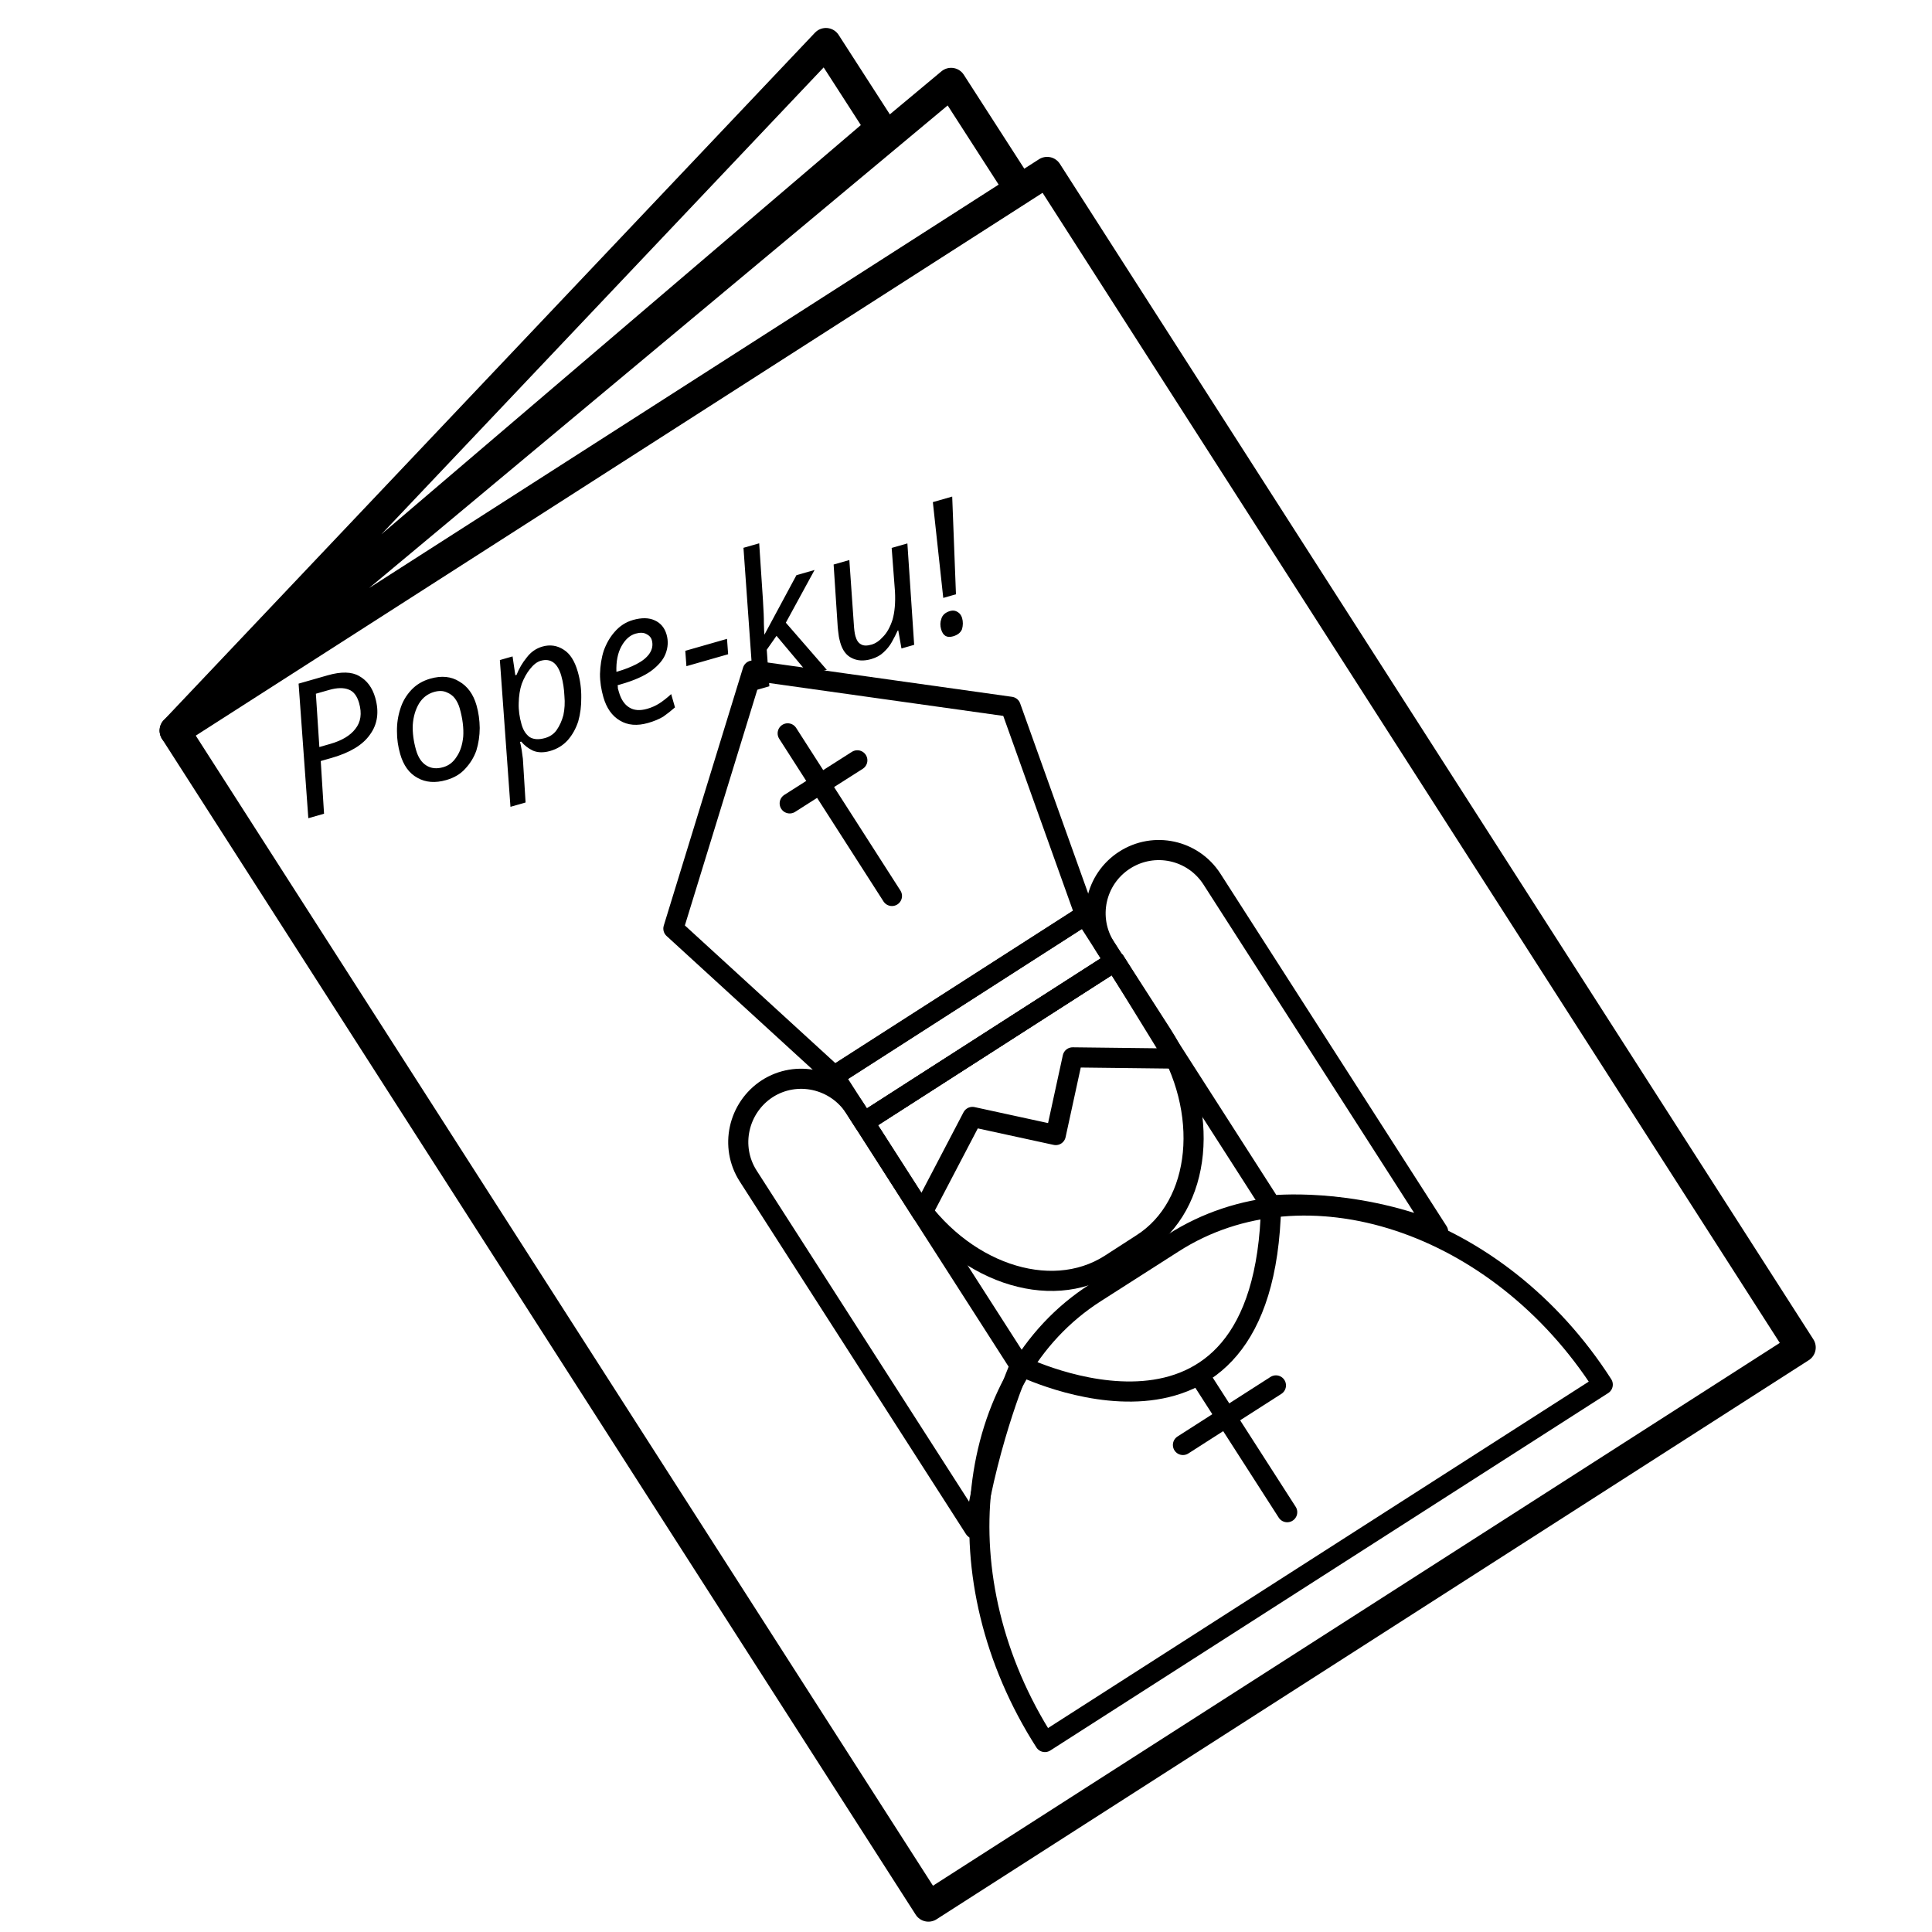
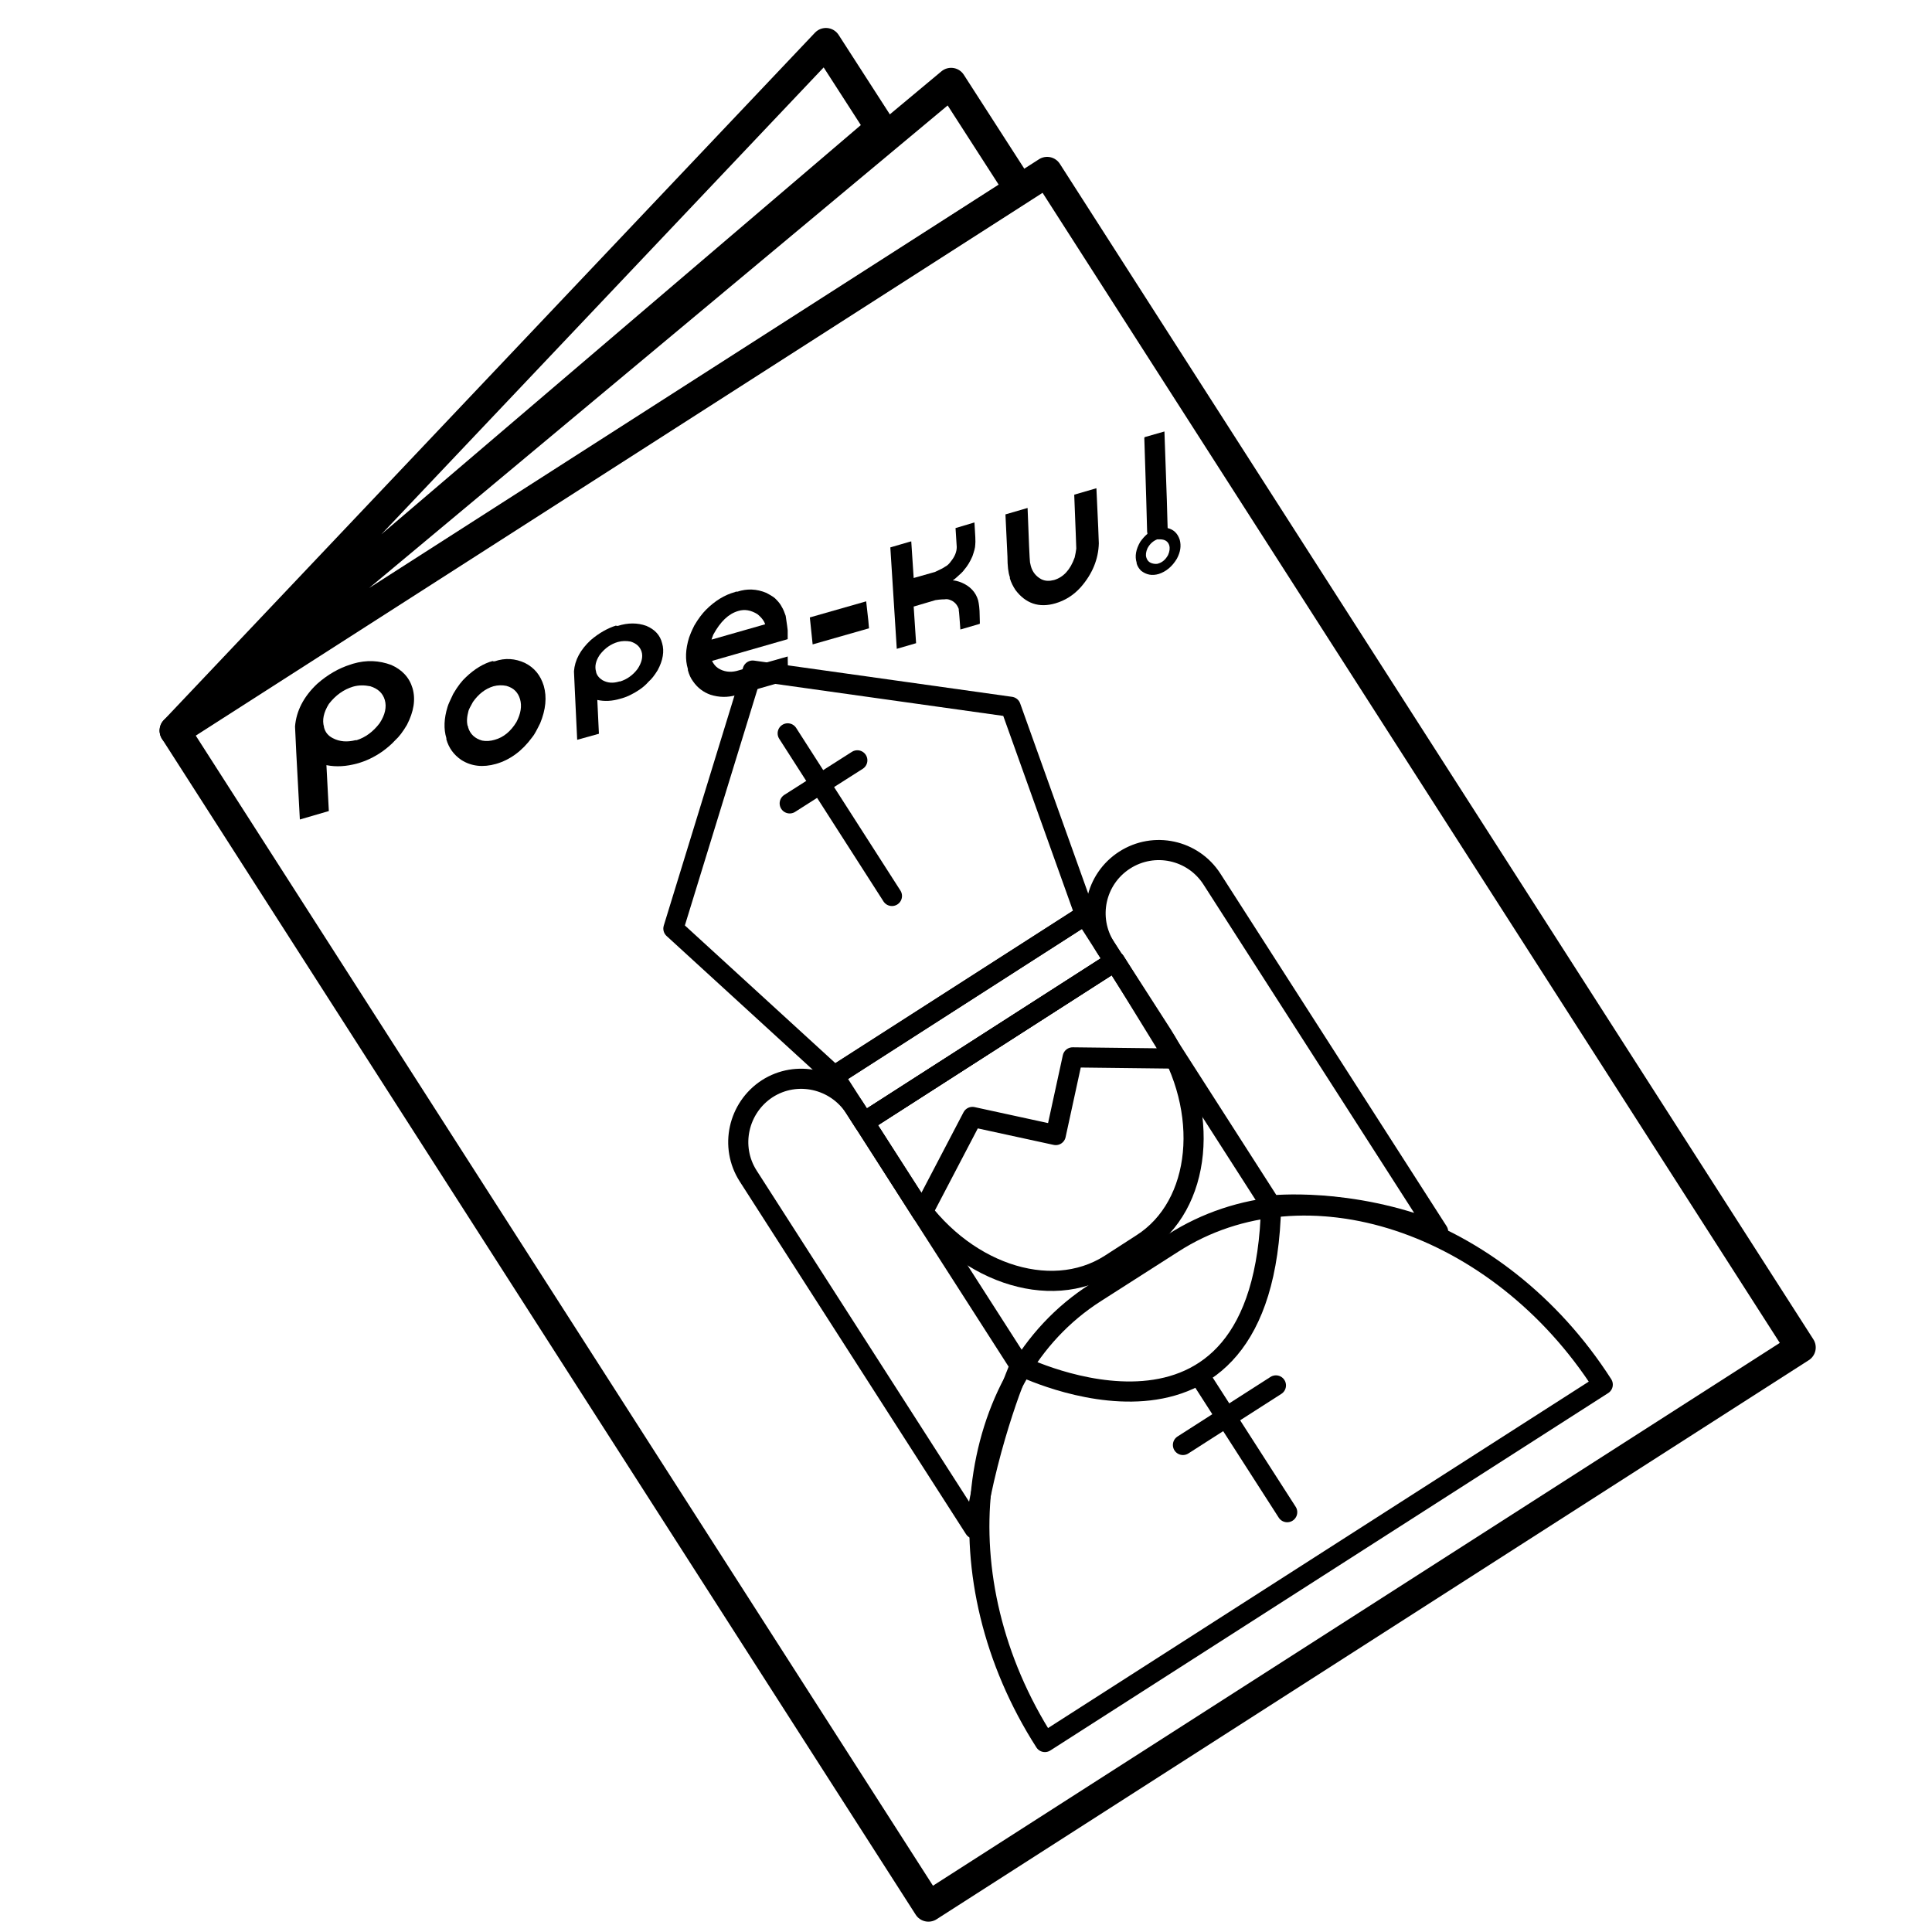
<svg xmlns="http://www.w3.org/2000/svg" id="Zines" viewBox="0 0 48 48">
  <defs>
    <style>
      .cls-1 {
+         fill: #000000;
+       }
+ 
+       .cls-2 {
        stroke-width: .75px;
      }

-       .cls-1, .cls-2 {
+       .cls-2, .cls-3 {
        fill: none;
        stroke: #000000;
        stroke-linecap: round;
        stroke-linejoin: round;
      }

-       .cls-2 {
+       .cls-3 {
        stroke-width: .5px;
-       }
- 
-       .cls-3 {
-         fill: #000000;
-         font-family: Vocaloid-Italic, Vocaloid;
-         font-size: 4.59px;
-         font-style: italic;
      }
    </style>
  </defs>
  <g>
-     <rect class="cls-1" x="11.67" y="8.47" width="25.74" height="34.69" transform="translate(-10.05 17.33) rotate(-32.66)" />
-     <polygon class="cls-1" points="4.34 18.15 23.63 2.06 25.33 4.7 4.34 18.15" />
-     <polygon class="cls-1" points="4.34 18.15 20.52 1.07 21.88 3.18 4.34 18.15" />
+     <rect class="cls-2" x="11.67" y="8.47" width="25.74" height="34.69" transform="translate(-10.05 17.33) rotate(-32.66)" />
+     <polygon class="cls-2" points="4.34 18.15 23.63 2.06 25.33 4.7 4.34 18.15" />
+     <polygon class="cls-2" points="4.34 18.15 20.52 1.07 21.88 3.18 4.34 18.15" />
  </g>
  <g>
-     <path class="cls-2" d="M27.7,23.88l1.17,1.82c1.22,1.9.99,4.25-.5,5.2l-.79.51c-1.5.96-3.72.19-4.94-1.71l-1.17-1.82,6.23-4Z" />
-     <rect class="cls-2" x="20.51" y="24.62" width="7.4" height="1.37" transform="translate(-9.83 17.07) rotate(-32.66)" />
-     <polygon class="cls-2" points="20.73 26.73 16.73 23.07 18.7 16.66 25.11 17.56 26.96 22.73 20.73 26.73" />
-     <path class="cls-2" d="M24.21,37.98l-5.62-8.76c-.47-.73-.25-1.7.47-2.17h0c.73-.47,1.7-.25,2.17.47l4.11,6.41s-.76,1.74-1.13,4.05Z" />
-     <path class="cls-2" d="M35.73,30.6l-5.62-8.76c-.47-.73-1.44-.94-2.17-.47h0c-.73.47-.94,1.44-.47,2.17l4.11,6.41s1.94-.22,4.15.66Z" />
-     <path class="cls-2" d="M39.82,34.4h0c-2.59-4.04-7.39-5.62-10.67-3.52l-1.94,1.24c-3.28,2.1-3.84,7.12-1.25,11.16h0s13.86-8.88,13.86-8.88Z" />
-     <polygon class="cls-2" points="21.47 27.88 22.91 30.14 24.16 27.75 26.23 28.2 26.65 26.27 29.19 26.3 27.7 23.88 21.47 27.88" />
-     <path class="cls-2" d="M25.35,33.93s6.08,3.01,6.23-4" />
-     <line class="cls-2" x1="29.79" y1="34.16" x2="31.98" y2="37.57" />
-     <line class="cls-2" x1="29.39" y1="35.9" x2="31.7" y2="34.42" />
-     <line class="cls-2" x1="19.57" y1="18.22" x2="22.16" y2="22.26" />
-     <line class="cls-2" x1="19.62" y1="19.96" x2="21.3" y2="18.89" />
+     <path class="cls-3" d="M27.7,23.88l1.17,1.82c1.22,1.9.99,4.25-.5,5.2l-.79.51c-1.5.96-3.72.19-4.94-1.71l-1.17-1.82,6.23-4Z" />
+     <rect class="cls-3" x="20.51" y="24.62" width="7.4" height="1.37" transform="translate(-9.83 17.07) rotate(-32.66)" />
+     <polygon class="cls-3" points="20.73 26.73 16.73 23.07 18.7 16.66 25.11 17.56 26.96 22.73 20.73 26.73" />
+     <path class="cls-3" d="M24.21,37.98l-5.62-8.76c-.47-.73-.25-1.7.47-2.17h0c.73-.47,1.7-.25,2.17.47l4.11,6.41s-.76,1.74-1.13,4.05Z" />
+     <path class="cls-3" d="M35.73,30.6l-5.62-8.76c-.47-.73-1.44-.94-2.17-.47h0c-.73.47-.94,1.44-.47,2.17l4.11,6.41s1.94-.22,4.15.66Z" />
+     <path class="cls-3" d="M39.82,34.4h0c-2.59-4.04-7.39-5.62-10.67-3.52l-1.94,1.24c-3.28,2.1-3.84,7.12-1.25,11.16h0s13.86-8.88,13.86-8.88Z" />
+     <polygon class="cls-3" points="21.47 27.88 22.91 30.14 24.16 27.75 26.23 28.2 26.65 26.27 29.19 26.3 27.7 23.88 21.47 27.88" />
+     <path class="cls-3" d="M25.35,33.93s6.08,3.01,6.23-4" />
+     <line class="cls-3" x1="29.79" y1="34.16" x2="31.98" y2="37.57" />
+     <line class="cls-3" x1="29.39" y1="35.9" x2="31.7" y2="34.42" />
+     <line class="cls-3" x1="19.57" y1="18.22" x2="22.16" y2="22.26" />
+     <line class="cls-3" x1="19.62" y1="19.96" x2="21.3" y2="18.89" />
  </g>
-   <text class="cls-3" transform="translate(7.48 20.38) rotate(-15.97)">
-     <tspan x="0" y="0">Pope-ku!</tspan>
-   </text>
+   <g>
+     <path class="cls-1" d="M8.71,16.51l.06-.02c.34-.1.65-.08.95.03.27.12.45.31.53.58.08.28.03.58-.14.91-.1.17-.2.3-.29.38-.1.11-.21.2-.32.28-.2.14-.41.24-.63.3-.26.07-.51.09-.76.04l.06,1.14-.72.21h0s0,0,0,0c-.08-1.46-.12-2.23-.12-2.31.03-.38.21-.74.55-1.06.26-.23.54-.39.83-.48ZM8.05,18.07c.03.12.1.21.22.27.17.09.36.1.56.05h.03c.22-.07.41-.21.57-.42.14-.21.18-.41.13-.58-.05-.17-.17-.28-.36-.34-.15-.03-.29-.03-.43.01-.23.07-.43.21-.6.43-.13.21-.17.4-.12.57Z" />
+     <path class="cls-1" d="M12.24,16.43h.05c.26-.09.51-.07.75.04.24.12.39.31.47.57.08.28.05.59-.09.93-.08.16-.14.28-.2.35-.25.34-.55.56-.9.66-.32.09-.61.06-.86-.1-.19-.13-.31-.3-.37-.51v-.03c-.07-.23-.06-.49.03-.78.02-.07.07-.17.14-.32.11-.19.22-.33.32-.42.21-.2.44-.34.67-.4ZM11.63,18.05v.02c.05.17.17.28.35.33.1.02.21.01.31-.02.22-.06.4-.21.54-.44.11-.21.14-.4.09-.57-.05-.17-.16-.28-.34-.33-.1-.02-.21-.02-.32.01-.2.06-.37.19-.51.39-.06.11-.1.18-.11.22-.04.15-.05.27-.02.38Z" />
+     <path class="cls-1" d="M15.31,15.55h.04c.25-.08.49-.08.71,0,.21.09.34.23.39.43.06.2.02.43-.11.67-.08.13-.15.22-.22.28-.07.08-.15.15-.24.21-.15.1-.31.18-.47.22-.2.06-.39.07-.57.03l.04.84-.54.15h0s0,0,0,0c-.05-1.08-.08-1.64-.08-1.7.02-.28.16-.54.42-.78.2-.17.41-.29.63-.36ZM14.81,16.7c.02.08.08.15.16.2.13.07.26.08.42.03h.02c.16-.05.31-.15.43-.31.1-.15.14-.3.1-.43-.04-.12-.12-.2-.27-.25-.11-.02-.21-.02-.32.01-.17.05-.32.15-.45.32-.1.15-.13.29-.09.42Z" />
+     <path class="cls-1" d="M18.28,14.7h.04c.24-.08.48-.07.72.03.13.07.21.12.25.17.05.05.1.11.14.19.03.05.06.12.09.21.03.21.05.33.05.36v.22s-1.88.54-1.88.54c.04.08.09.14.15.18.14.09.3.11.46.07l1.27-.36h0s.01.59.01.59l-1.29.37c-.21.06-.42.06-.64-.01-.17-.06-.32-.17-.43-.33-.06-.08-.1-.17-.13-.28v-.03c-.07-.23-.06-.49.03-.78.02-.06.06-.16.13-.3.1-.17.2-.3.29-.39.22-.22.46-.37.72-.44ZM17.68,15.89h0s1.33-.38,1.33-.38c-.02-.07-.08-.16-.19-.25-.16-.1-.32-.13-.48-.08-.24.07-.44.26-.62.59l-.04.11Z" />
+     <path class="cls-1" d="M21.52,14.94h0c.05.42.07.64.07.67l-1.4.4h0s-.07-.67-.07-.67l1.4-.4Z" />
+     <path class="cls-1" d="M22.64,13.45h0s.06.91.06.91l.53-.15c.13-.06.21-.1.25-.13.06-.03.11-.08.15-.14.09-.11.14-.23.14-.35l-.03-.47.47-.14h0c.02.3.03.49.02.55,0,.08-.03.17-.07.29-.06.14-.13.25-.2.33-.04.06-.11.12-.2.2-.03.03-.06.05-.09.07h0c.06,0,.13.02.21.05.22.09.36.24.42.44h0c.02.08.04.21.04.4,0,.12.01.18,0,.19l-.48.14h0c-.02-.27-.03-.43-.04-.48v-.03c-.04-.11-.11-.19-.23-.23-.03-.01-.07-.02-.12-.01-.02,0-.1,0-.23.02l-.54.16.06.91-.48.14h0s-.16-2.52-.16-2.52h0s.48-.14.48-.14Z" />
+     <path class="cls-1" d="M25.53,12.62h0c.03.82.05,1.27.06,1.35l.02.09c.04.15.13.26.26.33.1.05.2.05.32.02.23-.07.4-.25.51-.56.02-.08.03-.15.04-.22,0-.08-.02-.51-.05-1.31,0-.02,0-.03,0-.03l.55-.16h0c.04.84.06,1.3.06,1.37-.01.39-.16.76-.45,1.09-.18.2-.39.33-.63.4h0c-.41.12-.74,0-.99-.33-.06-.09-.11-.19-.14-.29v-.03c-.04-.11-.06-.28-.06-.51l-.05-1.05h0s.55-.16.55-.16Z" />
+     <path class="cls-1" d="M28.44,10.86l.49-.14h0s.06,1.71.06,1.71c.01.43.02.66.02.69.16.04.25.14.3.29.04.15.02.3-.07.47-.12.2-.27.32-.45.38h0c-.17.05-.31.02-.44-.08-.05-.05-.09-.11-.11-.18v-.02c-.05-.16-.02-.33.09-.52.05-.07.11-.14.17-.19.01,0,.01-.02,0-.06-.03-1.18-.06-1.96-.07-2.33h0ZM28.48,13.85c.03.1.1.15.22.16.03,0,.06,0,.08-.01.1-.03.18-.1.24-.21.04-.09.05-.17.03-.24-.03-.1-.11-.15-.23-.15h-.07c-.1.04-.18.11-.24.22-.04.09-.05.17-.03.23Z" />
+   </g>
</svg>
